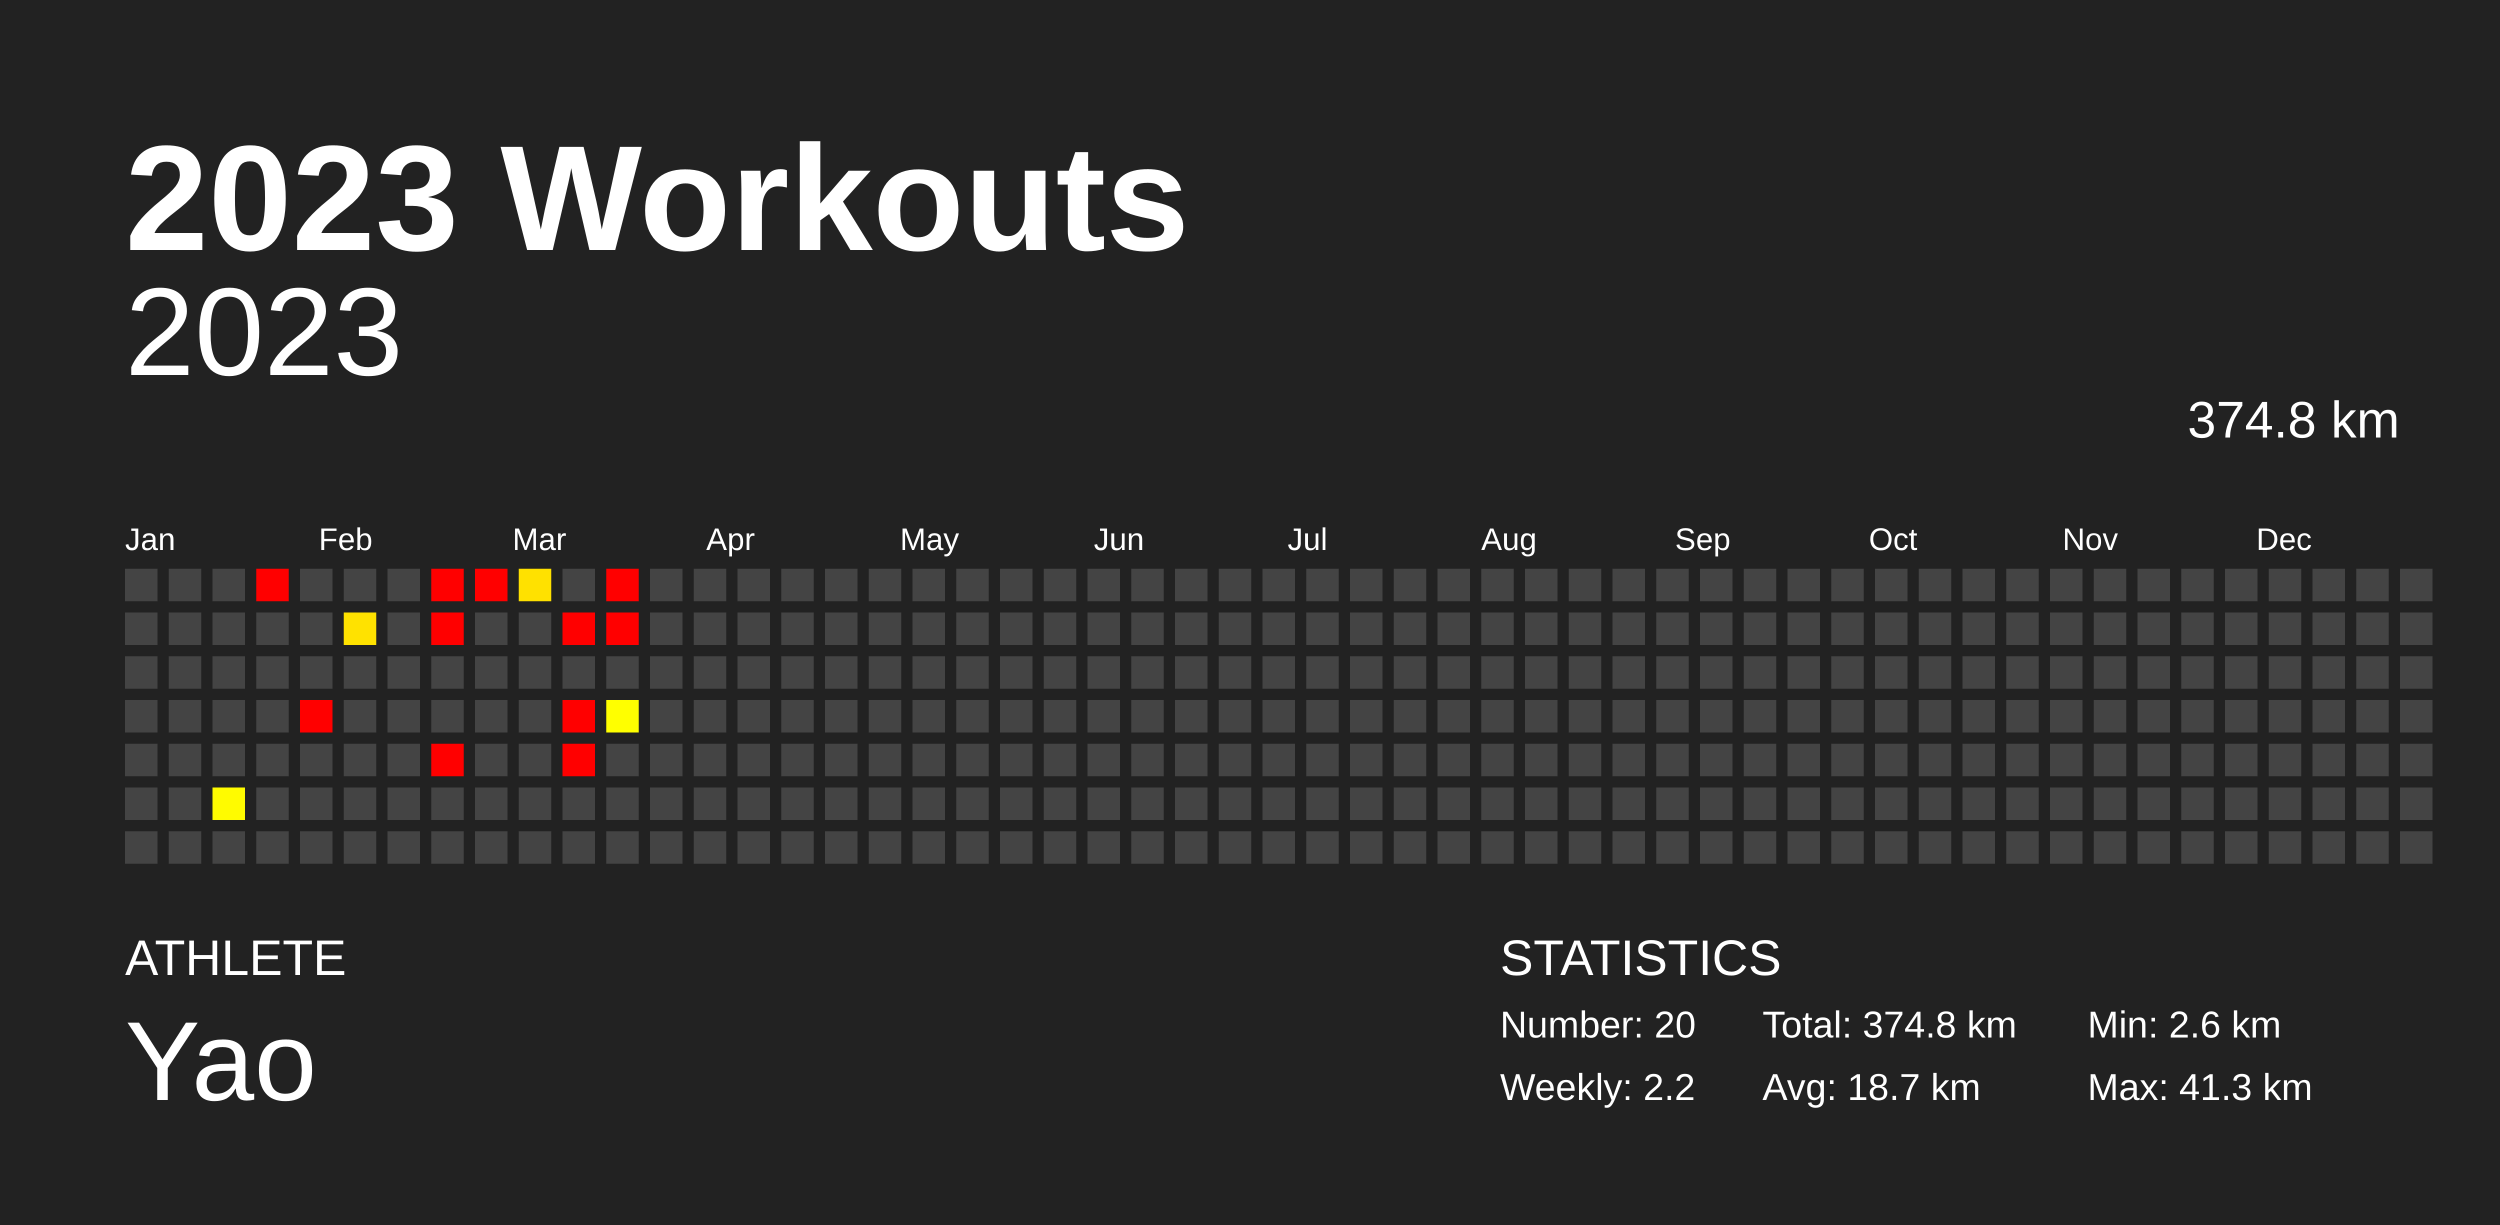
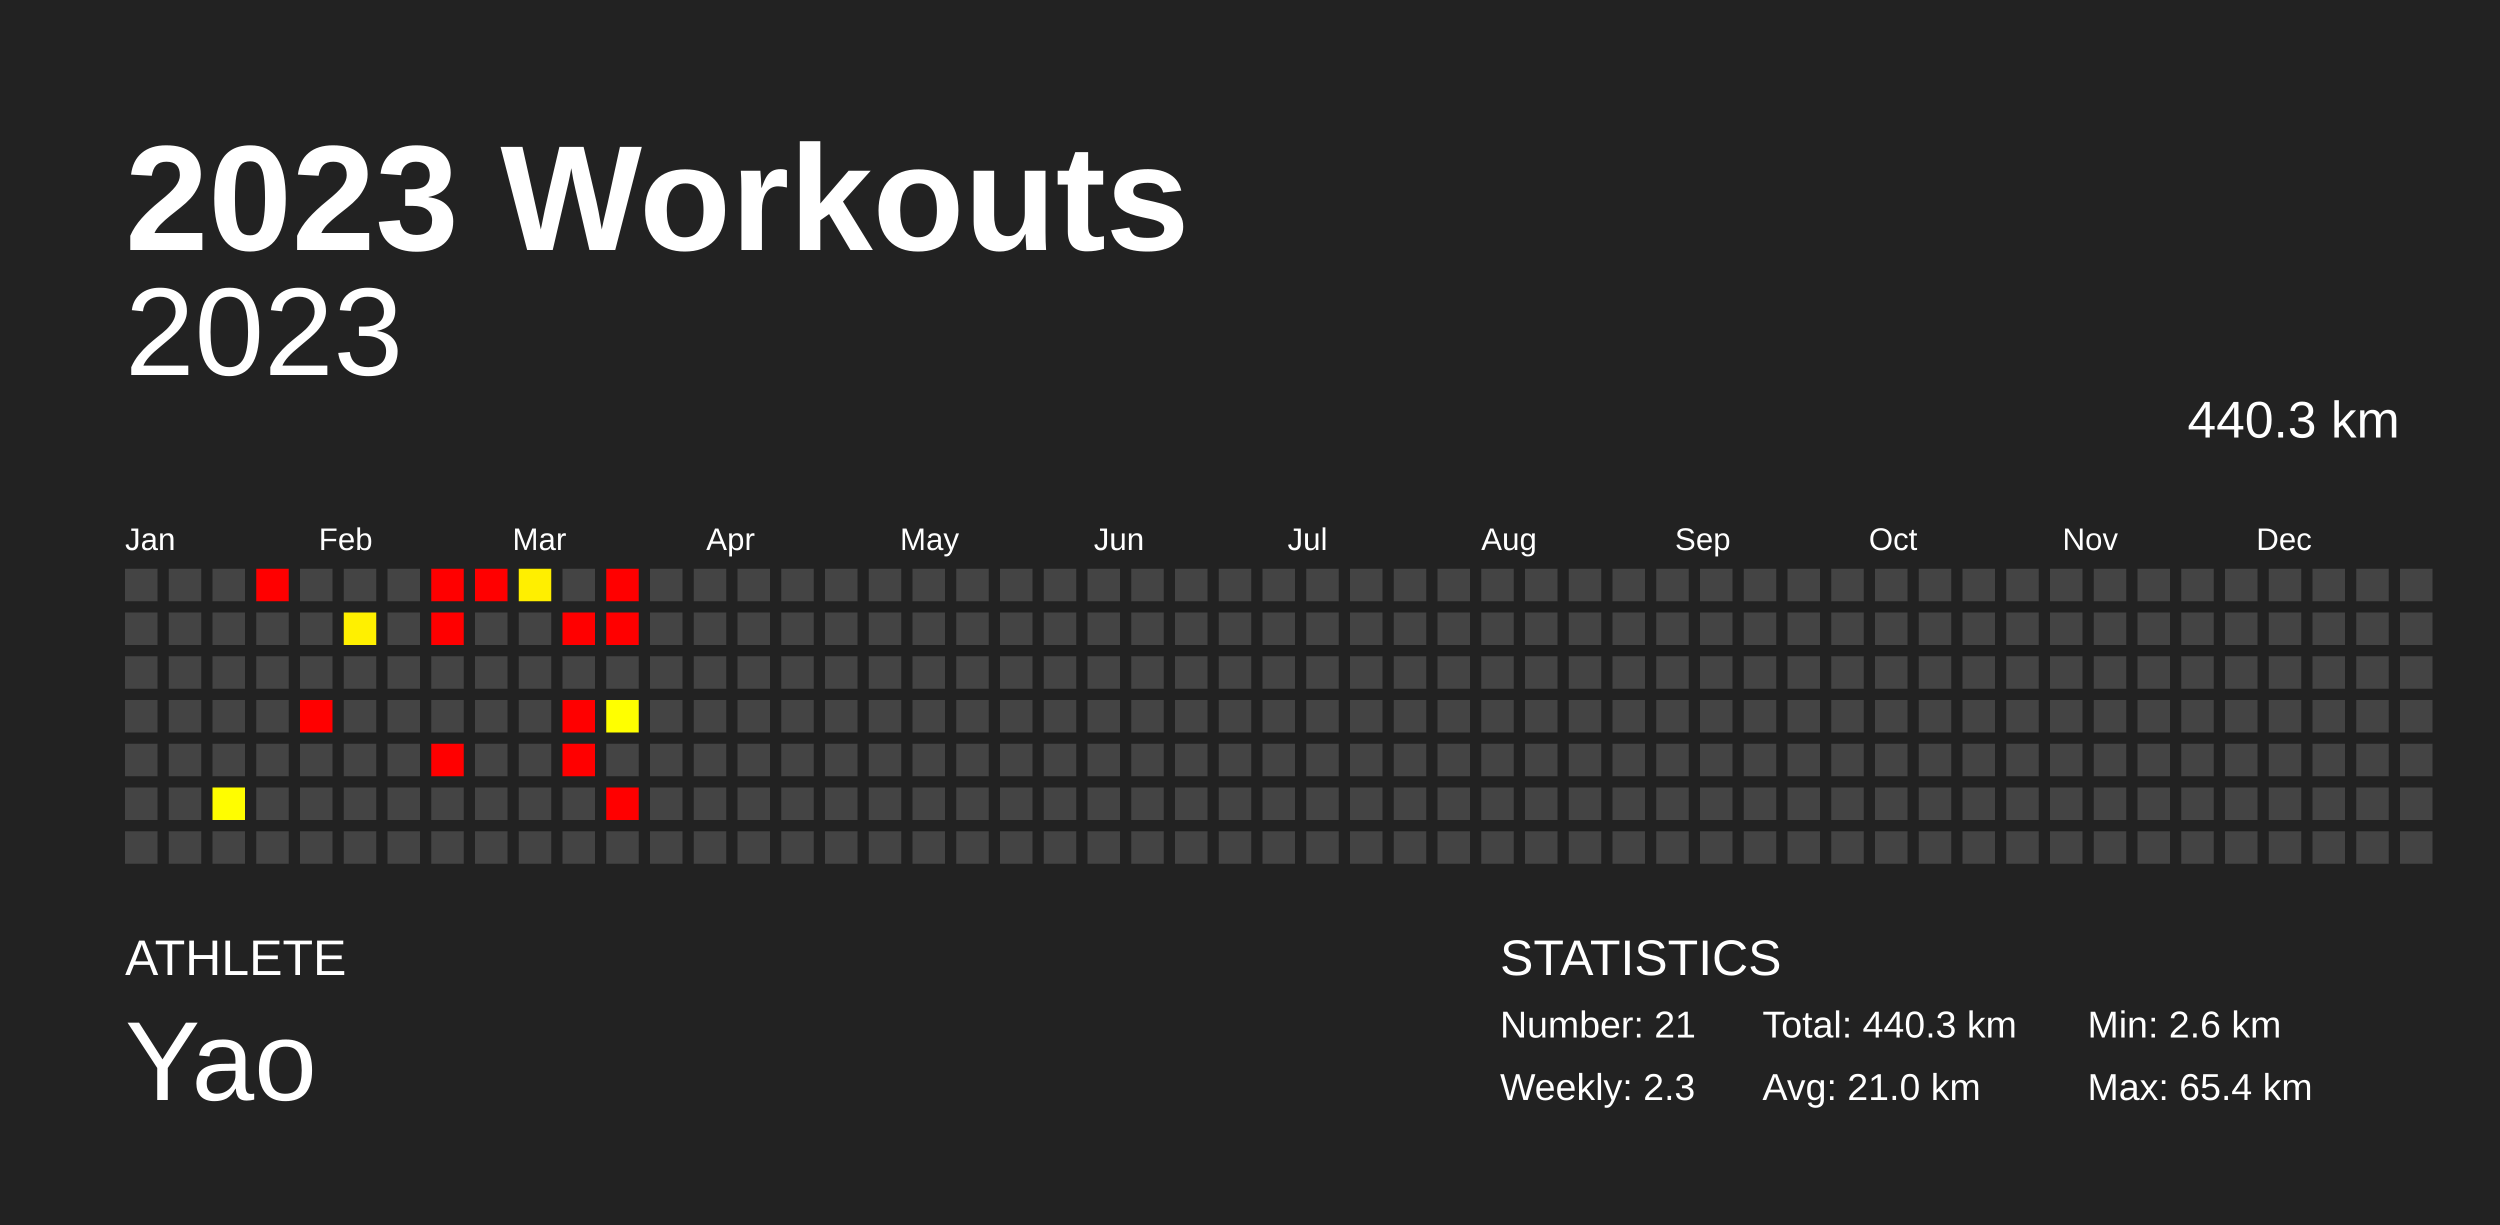
<svg xmlns="http://www.w3.org/2000/svg" baseProfile="full" height="98mm" version="1.1" viewBox="0,0,200,98" width="200mm">
  <defs />
  <rect fill="#222222" height="98" width="200" x="0" y="0" />
  <text fill="#FFFFFF" style="font-size:12px; font-family:Arial; font-weight:bold;" x="10" y="20">2023 Workouts</text>
  <text fill="#FFFFFF" style="font-size:4px; font-family:Arial" x="10" y="78">ATHLETE</text>
  <text fill="#FFFFFF" style="font-size:9px; font-family:Arial" x="10" y="88">Yao</text>
  <text fill="#FFFFFF" style="font-size:4px; font-family:Arial" x="120" y="78">STATISTICS</text>
-   <text fill="#FFFFFF" style="font-size:3px; font-family:Arial" x="120" y="83">Number: 20</text>
-   <text fill="#FFFFFF" style="font-size:3px; font-family:Arial" x="120" y="88">Weekly: 2.2</text>
-   <text fill="#FFFFFF" style="font-size:3px; font-family:Arial" x="141" y="83">Total: 374.8 km</text>
-   <text fill="#FFFFFF" style="font-size:3px; font-family:Arial" x="141" y="88">Avg: 18.7 km</text>
+   <text fill="#FFFFFF" style="font-size:3px; font-family:Arial" x="120" y="83">Number: 21</text>
+   <text fill="#FFFFFF" style="font-size:3px; font-family:Arial" x="120" y="88">Weekly: 2.3</text>
+   <text fill="#FFFFFF" style="font-size:3px; font-family:Arial" x="141" y="83">Total: 440.3 km</text>
+   <text fill="#FFFFFF" style="font-size:3px; font-family:Arial" x="141" y="88">Avg: 21.0 km</text>
  <text fill="#FFFFFF" style="font-size:3px; font-family:Arial" x="167" y="83">Min: 2.6 km</text>
-   <text fill="#FFFFFF" style="font-size:3px; font-family:Arial" x="167" y="88">Max: 41.3 km</text>
+   <text fill="#FFFFFF" style="font-size:3px; font-family:Arial" x="167" y="88">Max: 65.4 km</text>
  <text alignment-baseline="hanging" fill="#FFFFFF" style="font-size:10.0px; font-family:Arial;" x="10" y="30">2023</text>
-   <text alignment-baseline="hanging" fill="#FFFFFF" style="font-size:4.125px; font-family:Arial;" x="175" y="35">374.8 km</text>
+   <text alignment-baseline="hanging" fill="#FFFFFF" style="font-size:4.125px; font-family:Arial;" x="175" y="35">440.3 km</text>
  <text fill="#FFFFFF" style="font-size:2.5px; font-family:Arial" x="10.0" y="44">Jan</text>
  <text fill="#FFFFFF" style="font-size:2.5px; font-family:Arial" x="25.5" y="44">Feb</text>
  <text fill="#FFFFFF" style="font-size:2.5px; font-family:Arial" x="41.0" y="44">Mar</text>
  <text fill="#FFFFFF" style="font-size:2.5px; font-family:Arial" x="56.5" y="44">Apr</text>
  <text fill="#FFFFFF" style="font-size:2.5px; font-family:Arial" x="72.0" y="44">May</text>
  <text fill="#FFFFFF" style="font-size:2.5px; font-family:Arial" x="87.5" y="44">Jun</text>
  <text fill="#FFFFFF" style="font-size:2.5px; font-family:Arial" x="103.0" y="44">Jul</text>
  <text fill="#FFFFFF" style="font-size:2.5px; font-family:Arial" x="118.5" y="44">Aug</text>
  <text fill="#FFFFFF" style="font-size:2.5px; font-family:Arial" x="134.0" y="44">Sep</text>
  <text fill="#FFFFFF" style="font-size:2.5px; font-family:Arial" x="149.5" y="44">Oct</text>
  <text fill="#FFFFFF" style="font-size:2.5px; font-family:Arial" x="165.0" y="44">Nov</text>
  <text fill="#FFFFFF" style="font-size:2.5px; font-family:Arial" x="180.5" y="44">Dec</text>
  <rect fill="#444444" height="2.6" width="2.6" x="10.0" y="45.5" />
  <rect fill="#444444" height="2.6" width="2.6" x="10.0" y="49.0" />
  <rect fill="#444444" height="2.6" width="2.6" x="10.0" y="52.5" />
  <rect fill="#444444" height="2.6" width="2.6" x="10.0" y="56.0" />
  <rect fill="#444444" height="2.6" width="2.6" x="10.0" y="59.5" />
  <rect fill="#444444" height="2.6" width="2.6" x="10.0" y="63.0" />
  <rect fill="#444444" height="2.6" width="2.6" x="10.0" y="66.5" />
  <rect fill="#444444" height="2.6" width="2.6" x="13.5" y="45.5" />
  <rect fill="#444444" height="2.6" width="2.6" x="13.5" y="49.0" />
  <rect fill="#444444" height="2.6" width="2.6" x="13.5" y="52.5" />
  <rect fill="#444444" height="2.6" width="2.6" x="13.5" y="56.0" />
  <rect fill="#444444" height="2.6" width="2.6" x="13.5" y="59.5" />
  <rect fill="#444444" height="2.6" width="2.6" x="13.5" y="63.0" />
  <rect fill="#444444" height="2.6" width="2.6" x="13.5" y="66.5" />
  <rect fill="#444444" height="2.6" width="2.6" x="17.0" y="45.5" />
  <rect fill="#444444" height="2.6" width="2.6" x="17.0" y="49.0" />
  <rect fill="#444444" height="2.6" width="2.6" x="17.0" y="52.5" />
  <rect fill="#444444" height="2.6" width="2.6" x="17.0" y="56.0" />
  <rect fill="#444444" height="2.6" width="2.6" x="17.0" y="59.5" />
-   <rect fill="#fffb00" height="2.6" width="2.6" x="17.0" y="63.0" />
+   <rect fill="#fffd00" height="2.6" width="2.6" x="17.0" y="63.0" />
  <rect fill="#444444" height="2.6" width="2.6" x="17.0" y="66.5" />
  <rect fill="red" height="2.6" width="2.6" x="20.5" y="45.5" />
  <rect fill="#444444" height="2.6" width="2.6" x="20.5" y="49.0" />
  <rect fill="#444444" height="2.6" width="2.6" x="20.5" y="52.5" />
  <rect fill="#444444" height="2.6" width="2.6" x="20.5" y="56.0" />
  <rect fill="#444444" height="2.6" width="2.6" x="20.5" y="59.5" />
  <rect fill="#444444" height="2.6" width="2.6" x="20.5" y="63.0" />
  <rect fill="#444444" height="2.6" width="2.6" x="20.5" y="66.5" />
  <rect fill="#444444" height="2.6" width="2.6" x="24.0" y="45.5" />
  <rect fill="#444444" height="2.6" width="2.6" x="24.0" y="49.0" />
  <rect fill="#444444" height="2.6" width="2.6" x="24.0" y="52.5" />
  <rect fill="red" height="2.6" width="2.6" x="24.0" y="56.0" />
  <rect fill="#444444" height="2.6" width="2.6" x="24.0" y="59.5" />
  <rect fill="#444444" height="2.6" width="2.6" x="24.0" y="63.0" />
  <rect fill="#444444" height="2.6" width="2.6" x="24.0" y="66.5" />
  <rect fill="#444444" height="2.6" width="2.6" x="27.5" y="45.5" />
-   <rect fill="#ffe200" height="2.6" width="2.6" x="27.5" y="49.0" />
+   <rect fill="#fff000" height="2.6" width="2.6" x="27.5" y="49.0" />
  <rect fill="#444444" height="2.6" width="2.6" x="27.5" y="52.5" />
  <rect fill="#444444" height="2.6" width="2.6" x="27.5" y="56.0" />
  <rect fill="#444444" height="2.6" width="2.6" x="27.5" y="59.5" />
  <rect fill="#444444" height="2.6" width="2.6" x="27.5" y="63.0" />
  <rect fill="#444444" height="2.6" width="2.6" x="27.5" y="66.5" />
  <rect fill="#444444" height="2.6" width="2.6" x="31.0" y="45.5" />
  <rect fill="#444444" height="2.6" width="2.6" x="31.0" y="49.0" />
  <rect fill="#444444" height="2.6" width="2.6" x="31.0" y="52.5" />
  <rect fill="#444444" height="2.6" width="2.6" x="31.0" y="56.0" />
  <rect fill="#444444" height="2.6" width="2.6" x="31.0" y="59.5" />
  <rect fill="#444444" height="2.6" width="2.6" x="31.0" y="63.0" />
  <rect fill="#444444" height="2.6" width="2.6" x="31.0" y="66.5" />
  <rect fill="red" height="2.6" width="2.6" x="34.5" y="45.5" />
  <rect fill="red" height="2.6" width="2.6" x="34.5" y="49.0" />
  <rect fill="#444444" height="2.6" width="2.6" x="34.5" y="52.5" />
  <rect fill="#444444" height="2.6" width="2.6" x="34.5" y="56.0" />
  <rect fill="red" height="2.6" width="2.6" x="34.5" y="59.5" />
  <rect fill="#444444" height="2.6" width="2.6" x="34.5" y="63.0" />
  <rect fill="#444444" height="2.6" width="2.6" x="34.5" y="66.5" />
  <rect fill="red" height="2.6" width="2.6" x="38.0" y="45.5" />
  <rect fill="#444444" height="2.6" width="2.6" x="38.0" y="49.0" />
  <rect fill="#444444" height="2.6" width="2.6" x="38.0" y="52.5" />
  <rect fill="#444444" height="2.6" width="2.6" x="38.0" y="56.0" />
  <rect fill="#444444" height="2.6" width="2.6" x="38.0" y="59.5" />
  <rect fill="#444444" height="2.6" width="2.6" x="38.0" y="63.0" />
  <rect fill="#444444" height="2.6" width="2.6" x="38.0" y="66.5" />
-   <rect fill="#ffe100" height="2.6" width="2.6" x="41.5" y="45.5" />
+   <rect fill="#ffef00" height="2.6" width="2.6" x="41.5" y="45.5" />
  <rect fill="#444444" height="2.6" width="2.6" x="41.5" y="49.0" />
  <rect fill="#444444" height="2.6" width="2.6" x="41.5" y="52.5" />
  <rect fill="#444444" height="2.6" width="2.6" x="41.5" y="56.0" />
  <rect fill="#444444" height="2.6" width="2.6" x="41.5" y="59.5" />
  <rect fill="#444444" height="2.6" width="2.6" x="41.5" y="63.0" />
  <rect fill="#444444" height="2.6" width="2.6" x="41.5" y="66.5" />
  <rect fill="#444444" height="2.6" width="2.6" x="45.0" y="45.5" />
  <rect fill="red" height="2.6" width="2.6" x="45.0" y="49.0" />
  <rect fill="#444444" height="2.6" width="2.6" x="45.0" y="52.5" />
  <rect fill="red" height="2.6" width="2.6" x="45.0" y="56.0" />
  <rect fill="red" height="2.6" width="2.6" x="45.0" y="59.5" />
  <rect fill="#444444" height="2.6" width="2.6" x="45.0" y="63.0" />
  <rect fill="#444444" height="2.6" width="2.6" x="45.0" y="66.5" />
  <rect fill="red" height="2.6" width="2.6" x="48.5" y="45.5" />
  <rect fill="red" height="2.6" width="2.6" x="48.5" y="49.0" />
  <rect fill="#444444" height="2.6" width="2.6" x="48.5" y="52.5" />
  <rect fill="#ffff00" height="2.6" width="2.6" x="48.5" y="56.0" />
  <rect fill="#444444" height="2.6" width="2.6" x="48.5" y="59.5" />
-   <rect fill="#444444" height="2.6" width="2.6" x="48.5" y="63.0" />
+   <rect fill="red" height="2.6" width="2.6" x="48.5" y="63.0" />
  <rect fill="#444444" height="2.6" width="2.6" x="48.5" y="66.5" />
  <rect fill="#444444" height="2.6" width="2.6" x="52.0" y="45.5" />
  <rect fill="#444444" height="2.6" width="2.6" x="52.0" y="49.0" />
  <rect fill="#444444" height="2.6" width="2.6" x="52.0" y="52.5" />
  <rect fill="#444444" height="2.6" width="2.6" x="52.0" y="56.0" />
  <rect fill="#444444" height="2.6" width="2.6" x="52.0" y="59.5" />
  <rect fill="#444444" height="2.6" width="2.6" x="52.0" y="63.0" />
  <rect fill="#444444" height="2.6" width="2.6" x="52.0" y="66.5" />
  <rect fill="#444444" height="2.6" width="2.6" x="55.5" y="45.5" />
  <rect fill="#444444" height="2.6" width="2.6" x="55.5" y="49.0" />
  <rect fill="#444444" height="2.6" width="2.6" x="55.5" y="52.5" />
  <rect fill="#444444" height="2.6" width="2.6" x="55.5" y="56.0" />
  <rect fill="#444444" height="2.6" width="2.6" x="55.5" y="59.5" />
  <rect fill="#444444" height="2.6" width="2.6" x="55.5" y="63.0" />
  <rect fill="#444444" height="2.6" width="2.6" x="55.5" y="66.5" />
  <rect fill="#444444" height="2.6" width="2.6" x="59.0" y="45.5" />
  <rect fill="#444444" height="2.6" width="2.6" x="59.0" y="49.0" />
  <rect fill="#444444" height="2.6" width="2.6" x="59.0" y="52.5" />
  <rect fill="#444444" height="2.6" width="2.6" x="59.0" y="56.0" />
  <rect fill="#444444" height="2.6" width="2.6" x="59.0" y="59.5" />
  <rect fill="#444444" height="2.6" width="2.6" x="59.0" y="63.0" />
  <rect fill="#444444" height="2.6" width="2.6" x="59.0" y="66.5" />
  <rect fill="#444444" height="2.6" width="2.6" x="62.5" y="45.5" />
  <rect fill="#444444" height="2.6" width="2.6" x="62.5" y="49.0" />
  <rect fill="#444444" height="2.6" width="2.6" x="62.5" y="52.5" />
  <rect fill="#444444" height="2.6" width="2.6" x="62.5" y="56.0" />
  <rect fill="#444444" height="2.6" width="2.6" x="62.5" y="59.5" />
  <rect fill="#444444" height="2.6" width="2.6" x="62.5" y="63.0" />
  <rect fill="#444444" height="2.6" width="2.6" x="62.5" y="66.5" />
  <rect fill="#444444" height="2.6" width="2.6" x="66.0" y="45.5" />
  <rect fill="#444444" height="2.6" width="2.6" x="66.0" y="49.0" />
  <rect fill="#444444" height="2.6" width="2.6" x="66.0" y="52.5" />
  <rect fill="#444444" height="2.6" width="2.6" x="66.0" y="56.0" />
  <rect fill="#444444" height="2.6" width="2.6" x="66.0" y="59.5" />
  <rect fill="#444444" height="2.6" width="2.6" x="66.0" y="63.0" />
  <rect fill="#444444" height="2.6" width="2.6" x="66.0" y="66.5" />
  <rect fill="#444444" height="2.6" width="2.6" x="69.5" y="45.5" />
  <rect fill="#444444" height="2.6" width="2.6" x="69.5" y="49.0" />
  <rect fill="#444444" height="2.6" width="2.6" x="69.5" y="52.5" />
  <rect fill="#444444" height="2.6" width="2.6" x="69.5" y="56.0" />
  <rect fill="#444444" height="2.6" width="2.6" x="69.5" y="59.5" />
  <rect fill="#444444" height="2.6" width="2.6" x="69.5" y="63.0" />
  <rect fill="#444444" height="2.6" width="2.6" x="69.5" y="66.5" />
  <rect fill="#444444" height="2.6" width="2.6" x="73.0" y="45.5" />
  <rect fill="#444444" height="2.6" width="2.6" x="73.0" y="49.0" />
  <rect fill="#444444" height="2.6" width="2.6" x="73.0" y="52.5" />
  <rect fill="#444444" height="2.6" width="2.6" x="73.0" y="56.0" />
  <rect fill="#444444" height="2.6" width="2.6" x="73.0" y="59.5" />
  <rect fill="#444444" height="2.6" width="2.6" x="73.0" y="63.0" />
  <rect fill="#444444" height="2.6" width="2.6" x="73.0" y="66.5" />
  <rect fill="#444444" height="2.6" width="2.6" x="76.5" y="45.5" />
  <rect fill="#444444" height="2.6" width="2.6" x="76.5" y="49.0" />
  <rect fill="#444444" height="2.6" width="2.6" x="76.5" y="52.5" />
  <rect fill="#444444" height="2.6" width="2.6" x="76.5" y="56.0" />
  <rect fill="#444444" height="2.6" width="2.6" x="76.5" y="59.5" />
  <rect fill="#444444" height="2.6" width="2.6" x="76.5" y="63.0" />
  <rect fill="#444444" height="2.6" width="2.6" x="76.5" y="66.5" />
  <rect fill="#444444" height="2.6" width="2.6" x="80.0" y="45.5" />
  <rect fill="#444444" height="2.6" width="2.6" x="80.0" y="49.0" />
  <rect fill="#444444" height="2.6" width="2.6" x="80.0" y="52.5" />
  <rect fill="#444444" height="2.6" width="2.6" x="80.0" y="56.0" />
  <rect fill="#444444" height="2.6" width="2.6" x="80.0" y="59.5" />
  <rect fill="#444444" height="2.6" width="2.6" x="80.0" y="63.0" />
  <rect fill="#444444" height="2.6" width="2.6" x="80.0" y="66.5" />
  <rect fill="#444444" height="2.6" width="2.6" x="83.5" y="45.5" />
  <rect fill="#444444" height="2.6" width="2.6" x="83.5" y="49.0" />
  <rect fill="#444444" height="2.6" width="2.6" x="83.5" y="52.5" />
  <rect fill="#444444" height="2.6" width="2.6" x="83.5" y="56.0" />
  <rect fill="#444444" height="2.6" width="2.6" x="83.5" y="59.5" />
  <rect fill="#444444" height="2.6" width="2.6" x="83.5" y="63.0" />
  <rect fill="#444444" height="2.6" width="2.6" x="83.5" y="66.5" />
  <rect fill="#444444" height="2.6" width="2.6" x="87.0" y="45.5" />
  <rect fill="#444444" height="2.6" width="2.6" x="87.0" y="49.0" />
  <rect fill="#444444" height="2.6" width="2.6" x="87.0" y="52.5" />
  <rect fill="#444444" height="2.6" width="2.6" x="87.0" y="56.0" />
  <rect fill="#444444" height="2.6" width="2.6" x="87.0" y="59.5" />
  <rect fill="#444444" height="2.6" width="2.6" x="87.0" y="63.0" />
  <rect fill="#444444" height="2.6" width="2.6" x="87.0" y="66.5" />
  <rect fill="#444444" height="2.6" width="2.6" x="90.5" y="45.5" />
  <rect fill="#444444" height="2.6" width="2.6" x="90.5" y="49.0" />
  <rect fill="#444444" height="2.6" width="2.6" x="90.5" y="52.5" />
  <rect fill="#444444" height="2.6" width="2.6" x="90.5" y="56.0" />
  <rect fill="#444444" height="2.6" width="2.6" x="90.5" y="59.5" />
  <rect fill="#444444" height="2.6" width="2.6" x="90.5" y="63.0" />
  <rect fill="#444444" height="2.6" width="2.6" x="90.5" y="66.5" />
  <rect fill="#444444" height="2.6" width="2.6" x="94.0" y="45.5" />
  <rect fill="#444444" height="2.6" width="2.6" x="94.0" y="49.0" />
  <rect fill="#444444" height="2.6" width="2.6" x="94.0" y="52.5" />
  <rect fill="#444444" height="2.6" width="2.6" x="94.0" y="56.0" />
  <rect fill="#444444" height="2.6" width="2.6" x="94.0" y="59.5" />
  <rect fill="#444444" height="2.6" width="2.6" x="94.0" y="63.0" />
  <rect fill="#444444" height="2.6" width="2.6" x="94.0" y="66.5" />
  <rect fill="#444444" height="2.6" width="2.6" x="97.5" y="45.5" />
  <rect fill="#444444" height="2.6" width="2.6" x="97.5" y="49.0" />
  <rect fill="#444444" height="2.6" width="2.6" x="97.5" y="52.5" />
  <rect fill="#444444" height="2.6" width="2.6" x="97.5" y="56.0" />
  <rect fill="#444444" height="2.6" width="2.6" x="97.5" y="59.5" />
  <rect fill="#444444" height="2.6" width="2.6" x="97.5" y="63.0" />
  <rect fill="#444444" height="2.6" width="2.6" x="97.5" y="66.5" />
  <rect fill="#444444" height="2.6" width="2.6" x="101.0" y="45.5" />
  <rect fill="#444444" height="2.6" width="2.6" x="101.0" y="49.0" />
  <rect fill="#444444" height="2.6" width="2.6" x="101.0" y="52.5" />
  <rect fill="#444444" height="2.6" width="2.6" x="101.0" y="56.0" />
  <rect fill="#444444" height="2.6" width="2.6" x="101.0" y="59.5" />
  <rect fill="#444444" height="2.6" width="2.6" x="101.0" y="63.0" />
  <rect fill="#444444" height="2.6" width="2.6" x="101.0" y="66.5" />
  <rect fill="#444444" height="2.6" width="2.6" x="104.5" y="45.5" />
  <rect fill="#444444" height="2.6" width="2.6" x="104.5" y="49.0" />
  <rect fill="#444444" height="2.6" width="2.6" x="104.5" y="52.5" />
  <rect fill="#444444" height="2.6" width="2.6" x="104.5" y="56.0" />
  <rect fill="#444444" height="2.6" width="2.6" x="104.5" y="59.5" />
  <rect fill="#444444" height="2.6" width="2.6" x="104.5" y="63.0" />
  <rect fill="#444444" height="2.6" width="2.6" x="104.5" y="66.5" />
  <rect fill="#444444" height="2.6" width="2.6" x="108.0" y="45.5" />
  <rect fill="#444444" height="2.6" width="2.6" x="108.0" y="49.0" />
  <rect fill="#444444" height="2.6" width="2.6" x="108.0" y="52.5" />
  <rect fill="#444444" height="2.6" width="2.6" x="108.0" y="56.0" />
  <rect fill="#444444" height="2.6" width="2.6" x="108.0" y="59.5" />
  <rect fill="#444444" height="2.6" width="2.6" x="108.0" y="63.0" />
  <rect fill="#444444" height="2.6" width="2.6" x="108.0" y="66.5" />
  <rect fill="#444444" height="2.6" width="2.6" x="111.5" y="45.5" />
  <rect fill="#444444" height="2.6" width="2.6" x="111.5" y="49.0" />
  <rect fill="#444444" height="2.6" width="2.6" x="111.5" y="52.5" />
  <rect fill="#444444" height="2.6" width="2.6" x="111.5" y="56.0" />
  <rect fill="#444444" height="2.6" width="2.6" x="111.5" y="59.5" />
  <rect fill="#444444" height="2.6" width="2.6" x="111.5" y="63.0" />
  <rect fill="#444444" height="2.6" width="2.6" x="111.5" y="66.5" />
  <rect fill="#444444" height="2.6" width="2.6" x="115.0" y="45.5" />
  <rect fill="#444444" height="2.6" width="2.6" x="115.0" y="49.0" />
  <rect fill="#444444" height="2.6" width="2.6" x="115.0" y="52.5" />
  <rect fill="#444444" height="2.6" width="2.6" x="115.0" y="56.0" />
  <rect fill="#444444" height="2.6" width="2.6" x="115.0" y="59.5" />
  <rect fill="#444444" height="2.6" width="2.6" x="115.0" y="63.0" />
  <rect fill="#444444" height="2.6" width="2.6" x="115.0" y="66.5" />
  <rect fill="#444444" height="2.6" width="2.6" x="118.5" y="45.5" />
  <rect fill="#444444" height="2.6" width="2.6" x="118.5" y="49.0" />
  <rect fill="#444444" height="2.6" width="2.6" x="118.5" y="52.5" />
  <rect fill="#444444" height="2.6" width="2.6" x="118.5" y="56.0" />
  <rect fill="#444444" height="2.6" width="2.6" x="118.5" y="59.5" />
  <rect fill="#444444" height="2.6" width="2.6" x="118.5" y="63.0" />
  <rect fill="#444444" height="2.6" width="2.6" x="118.5" y="66.5" />
  <rect fill="#444444" height="2.6" width="2.6" x="122.0" y="45.5" />
  <rect fill="#444444" height="2.6" width="2.6" x="122.0" y="49.0" />
  <rect fill="#444444" height="2.6" width="2.6" x="122.0" y="52.5" />
  <rect fill="#444444" height="2.6" width="2.6" x="122.0" y="56.0" />
  <rect fill="#444444" height="2.6" width="2.6" x="122.0" y="59.5" />
  <rect fill="#444444" height="2.6" width="2.6" x="122.0" y="63.0" />
  <rect fill="#444444" height="2.6" width="2.6" x="122.0" y="66.5" />
  <rect fill="#444444" height="2.6" width="2.6" x="125.5" y="45.5" />
  <rect fill="#444444" height="2.6" width="2.6" x="125.5" y="49.0" />
  <rect fill="#444444" height="2.6" width="2.6" x="125.5" y="52.5" />
  <rect fill="#444444" height="2.6" width="2.6" x="125.5" y="56.0" />
  <rect fill="#444444" height="2.6" width="2.6" x="125.5" y="59.5" />
  <rect fill="#444444" height="2.6" width="2.6" x="125.5" y="63.0" />
  <rect fill="#444444" height="2.6" width="2.6" x="125.5" y="66.5" />
  <rect fill="#444444" height="2.6" width="2.6" x="129.0" y="45.5" />
  <rect fill="#444444" height="2.6" width="2.6" x="129.0" y="49.0" />
  <rect fill="#444444" height="2.6" width="2.6" x="129.0" y="52.5" />
  <rect fill="#444444" height="2.6" width="2.6" x="129.0" y="56.0" />
  <rect fill="#444444" height="2.6" width="2.6" x="129.0" y="59.5" />
  <rect fill="#444444" height="2.6" width="2.6" x="129.0" y="63.0" />
  <rect fill="#444444" height="2.6" width="2.6" x="129.0" y="66.5" />
  <rect fill="#444444" height="2.6" width="2.6" x="132.5" y="45.5" />
  <rect fill="#444444" height="2.6" width="2.6" x="132.5" y="49.0" />
  <rect fill="#444444" height="2.6" width="2.6" x="132.5" y="52.5" />
  <rect fill="#444444" height="2.6" width="2.6" x="132.5" y="56.0" />
  <rect fill="#444444" height="2.6" width="2.6" x="132.5" y="59.5" />
  <rect fill="#444444" height="2.6" width="2.6" x="132.5" y="63.0" />
  <rect fill="#444444" height="2.6" width="2.6" x="132.5" y="66.5" />
  <rect fill="#444444" height="2.6" width="2.6" x="136.0" y="45.5" />
  <rect fill="#444444" height="2.6" width="2.6" x="136.0" y="49.0" />
  <rect fill="#444444" height="2.6" width="2.6" x="136.0" y="52.5" />
  <rect fill="#444444" height="2.6" width="2.6" x="136.0" y="56.0" />
  <rect fill="#444444" height="2.6" width="2.6" x="136.0" y="59.5" />
  <rect fill="#444444" height="2.6" width="2.6" x="136.0" y="63.0" />
  <rect fill="#444444" height="2.6" width="2.6" x="136.0" y="66.5" />
  <rect fill="#444444" height="2.6" width="2.6" x="139.5" y="45.5" />
  <rect fill="#444444" height="2.6" width="2.6" x="139.5" y="49.0" />
  <rect fill="#444444" height="2.6" width="2.6" x="139.5" y="52.5" />
  <rect fill="#444444" height="2.6" width="2.6" x="139.5" y="56.0" />
  <rect fill="#444444" height="2.6" width="2.6" x="139.5" y="59.5" />
  <rect fill="#444444" height="2.6" width="2.6" x="139.5" y="63.0" />
  <rect fill="#444444" height="2.6" width="2.6" x="139.5" y="66.5" />
  <rect fill="#444444" height="2.6" width="2.6" x="143.0" y="45.5" />
  <rect fill="#444444" height="2.6" width="2.6" x="143.0" y="49.0" />
  <rect fill="#444444" height="2.6" width="2.6" x="143.0" y="52.5" />
  <rect fill="#444444" height="2.6" width="2.6" x="143.0" y="56.0" />
  <rect fill="#444444" height="2.6" width="2.6" x="143.0" y="59.5" />
  <rect fill="#444444" height="2.6" width="2.6" x="143.0" y="63.0" />
  <rect fill="#444444" height="2.6" width="2.6" x="143.0" y="66.5" />
  <rect fill="#444444" height="2.6" width="2.6" x="146.5" y="45.5" />
  <rect fill="#444444" height="2.6" width="2.6" x="146.5" y="49.0" />
  <rect fill="#444444" height="2.6" width="2.6" x="146.5" y="52.5" />
  <rect fill="#444444" height="2.6" width="2.6" x="146.5" y="56.0" />
  <rect fill="#444444" height="2.6" width="2.6" x="146.5" y="59.5" />
  <rect fill="#444444" height="2.6" width="2.6" x="146.5" y="63.0" />
  <rect fill="#444444" height="2.6" width="2.6" x="146.5" y="66.5" />
  <rect fill="#444444" height="2.6" width="2.6" x="150.0" y="45.5" />
  <rect fill="#444444" height="2.6" width="2.6" x="150.0" y="49.0" />
  <rect fill="#444444" height="2.6" width="2.6" x="150.0" y="52.5" />
  <rect fill="#444444" height="2.6" width="2.6" x="150.0" y="56.0" />
  <rect fill="#444444" height="2.6" width="2.6" x="150.0" y="59.5" />
  <rect fill="#444444" height="2.6" width="2.6" x="150.0" y="63.0" />
  <rect fill="#444444" height="2.6" width="2.6" x="150.0" y="66.5" />
  <rect fill="#444444" height="2.6" width="2.6" x="153.5" y="45.5" />
  <rect fill="#444444" height="2.6" width="2.6" x="153.5" y="49.0" />
  <rect fill="#444444" height="2.6" width="2.6" x="153.5" y="52.5" />
  <rect fill="#444444" height="2.6" width="2.6" x="153.5" y="56.0" />
  <rect fill="#444444" height="2.6" width="2.6" x="153.5" y="59.5" />
  <rect fill="#444444" height="2.6" width="2.6" x="153.5" y="63.0" />
  <rect fill="#444444" height="2.6" width="2.6" x="153.5" y="66.5" />
  <rect fill="#444444" height="2.6" width="2.6" x="157.0" y="45.5" />
  <rect fill="#444444" height="2.6" width="2.6" x="157.0" y="49.0" />
  <rect fill="#444444" height="2.6" width="2.6" x="157.0" y="52.5" />
  <rect fill="#444444" height="2.6" width="2.6" x="157.0" y="56.0" />
  <rect fill="#444444" height="2.6" width="2.6" x="157.0" y="59.5" />
  <rect fill="#444444" height="2.6" width="2.6" x="157.0" y="63.0" />
  <rect fill="#444444" height="2.6" width="2.6" x="157.0" y="66.5" />
  <rect fill="#444444" height="2.6" width="2.6" x="160.5" y="45.5" />
  <rect fill="#444444" height="2.6" width="2.6" x="160.5" y="49.0" />
  <rect fill="#444444" height="2.6" width="2.6" x="160.5" y="52.5" />
  <rect fill="#444444" height="2.6" width="2.6" x="160.5" y="56.0" />
  <rect fill="#444444" height="2.6" width="2.6" x="160.5" y="59.5" />
  <rect fill="#444444" height="2.6" width="2.6" x="160.5" y="63.0" />
  <rect fill="#444444" height="2.6" width="2.6" x="160.5" y="66.5" />
  <rect fill="#444444" height="2.6" width="2.6" x="164.0" y="45.5" />
  <rect fill="#444444" height="2.6" width="2.6" x="164.0" y="49.0" />
  <rect fill="#444444" height="2.6" width="2.6" x="164.0" y="52.5" />
  <rect fill="#444444" height="2.6" width="2.6" x="164.0" y="56.0" />
  <rect fill="#444444" height="2.6" width="2.6" x="164.0" y="59.5" />
  <rect fill="#444444" height="2.6" width="2.6" x="164.0" y="63.0" />
  <rect fill="#444444" height="2.6" width="2.6" x="164.0" y="66.5" />
  <rect fill="#444444" height="2.6" width="2.6" x="167.5" y="45.5" />
  <rect fill="#444444" height="2.6" width="2.6" x="167.5" y="49.0" />
  <rect fill="#444444" height="2.6" width="2.6" x="167.5" y="52.5" />
  <rect fill="#444444" height="2.6" width="2.6" x="167.5" y="56.0" />
  <rect fill="#444444" height="2.6" width="2.6" x="167.5" y="59.5" />
  <rect fill="#444444" height="2.6" width="2.6" x="167.5" y="63.0" />
  <rect fill="#444444" height="2.6" width="2.6" x="167.5" y="66.5" />
  <rect fill="#444444" height="2.6" width="2.6" x="171.0" y="45.5" />
  <rect fill="#444444" height="2.6" width="2.6" x="171.0" y="49.0" />
  <rect fill="#444444" height="2.6" width="2.6" x="171.0" y="52.5" />
  <rect fill="#444444" height="2.6" width="2.6" x="171.0" y="56.0" />
  <rect fill="#444444" height="2.6" width="2.6" x="171.0" y="59.5" />
  <rect fill="#444444" height="2.6" width="2.6" x="171.0" y="63.0" />
  <rect fill="#444444" height="2.6" width="2.6" x="171.0" y="66.5" />
  <rect fill="#444444" height="2.6" width="2.6" x="174.5" y="45.5" />
  <rect fill="#444444" height="2.6" width="2.6" x="174.5" y="49.0" />
  <rect fill="#444444" height="2.6" width="2.6" x="174.5" y="52.5" />
  <rect fill="#444444" height="2.6" width="2.6" x="174.5" y="56.0" />
  <rect fill="#444444" height="2.6" width="2.6" x="174.5" y="59.5" />
  <rect fill="#444444" height="2.6" width="2.6" x="174.5" y="63.0" />
  <rect fill="#444444" height="2.6" width="2.6" x="174.5" y="66.5" />
  <rect fill="#444444" height="2.6" width="2.6" x="178.0" y="45.5" />
  <rect fill="#444444" height="2.6" width="2.6" x="178.0" y="49.0" />
  <rect fill="#444444" height="2.6" width="2.6" x="178.0" y="52.5" />
  <rect fill="#444444" height="2.6" width="2.6" x="178.0" y="56.0" />
  <rect fill="#444444" height="2.6" width="2.6" x="178.0" y="59.5" />
  <rect fill="#444444" height="2.6" width="2.6" x="178.0" y="63.0" />
  <rect fill="#444444" height="2.6" width="2.6" x="178.0" y="66.5" />
  <rect fill="#444444" height="2.6" width="2.6" x="181.5" y="45.5" />
  <rect fill="#444444" height="2.6" width="2.6" x="181.5" y="49.0" />
  <rect fill="#444444" height="2.6" width="2.6" x="181.5" y="52.5" />
  <rect fill="#444444" height="2.6" width="2.6" x="181.5" y="56.0" />
  <rect fill="#444444" height="2.6" width="2.6" x="181.5" y="59.5" />
  <rect fill="#444444" height="2.6" width="2.6" x="181.5" y="63.0" />
  <rect fill="#444444" height="2.6" width="2.6" x="181.5" y="66.5" />
  <rect fill="#444444" height="2.6" width="2.6" x="185.0" y="45.5" />
  <rect fill="#444444" height="2.6" width="2.6" x="185.0" y="49.0" />
  <rect fill="#444444" height="2.6" width="2.6" x="185.0" y="52.5" />
  <rect fill="#444444" height="2.6" width="2.6" x="185.0" y="56.0" />
  <rect fill="#444444" height="2.6" width="2.6" x="185.0" y="59.5" />
  <rect fill="#444444" height="2.6" width="2.6" x="185.0" y="63.0" />
  <rect fill="#444444" height="2.6" width="2.6" x="185.0" y="66.5" />
  <rect fill="#444444" height="2.6" width="2.6" x="188.5" y="45.5" />
  <rect fill="#444444" height="2.6" width="2.6" x="188.5" y="49.0" />
  <rect fill="#444444" height="2.6" width="2.6" x="188.5" y="52.5" />
  <rect fill="#444444" height="2.6" width="2.6" x="188.5" y="56.0" />
  <rect fill="#444444" height="2.6" width="2.6" x="188.5" y="59.5" />
  <rect fill="#444444" height="2.6" width="2.6" x="188.5" y="63.0" />
  <rect fill="#444444" height="2.6" width="2.6" x="188.5" y="66.5" />
  <rect fill="#444444" height="2.6" width="2.6" x="192.0" y="45.5" />
  <rect fill="#444444" height="2.6" width="2.6" x="192.0" y="49.0" />
  <rect fill="#444444" height="2.6" width="2.6" x="192.0" y="52.5" />
  <rect fill="#444444" height="2.6" width="2.6" x="192.0" y="56.0" />
  <rect fill="#444444" height="2.6" width="2.6" x="192.0" y="59.5" />
  <rect fill="#444444" height="2.6" width="2.6" x="192.0" y="63.0" />
  <rect fill="#444444" height="2.6" width="2.6" x="192.0" y="66.5" />
</svg>
